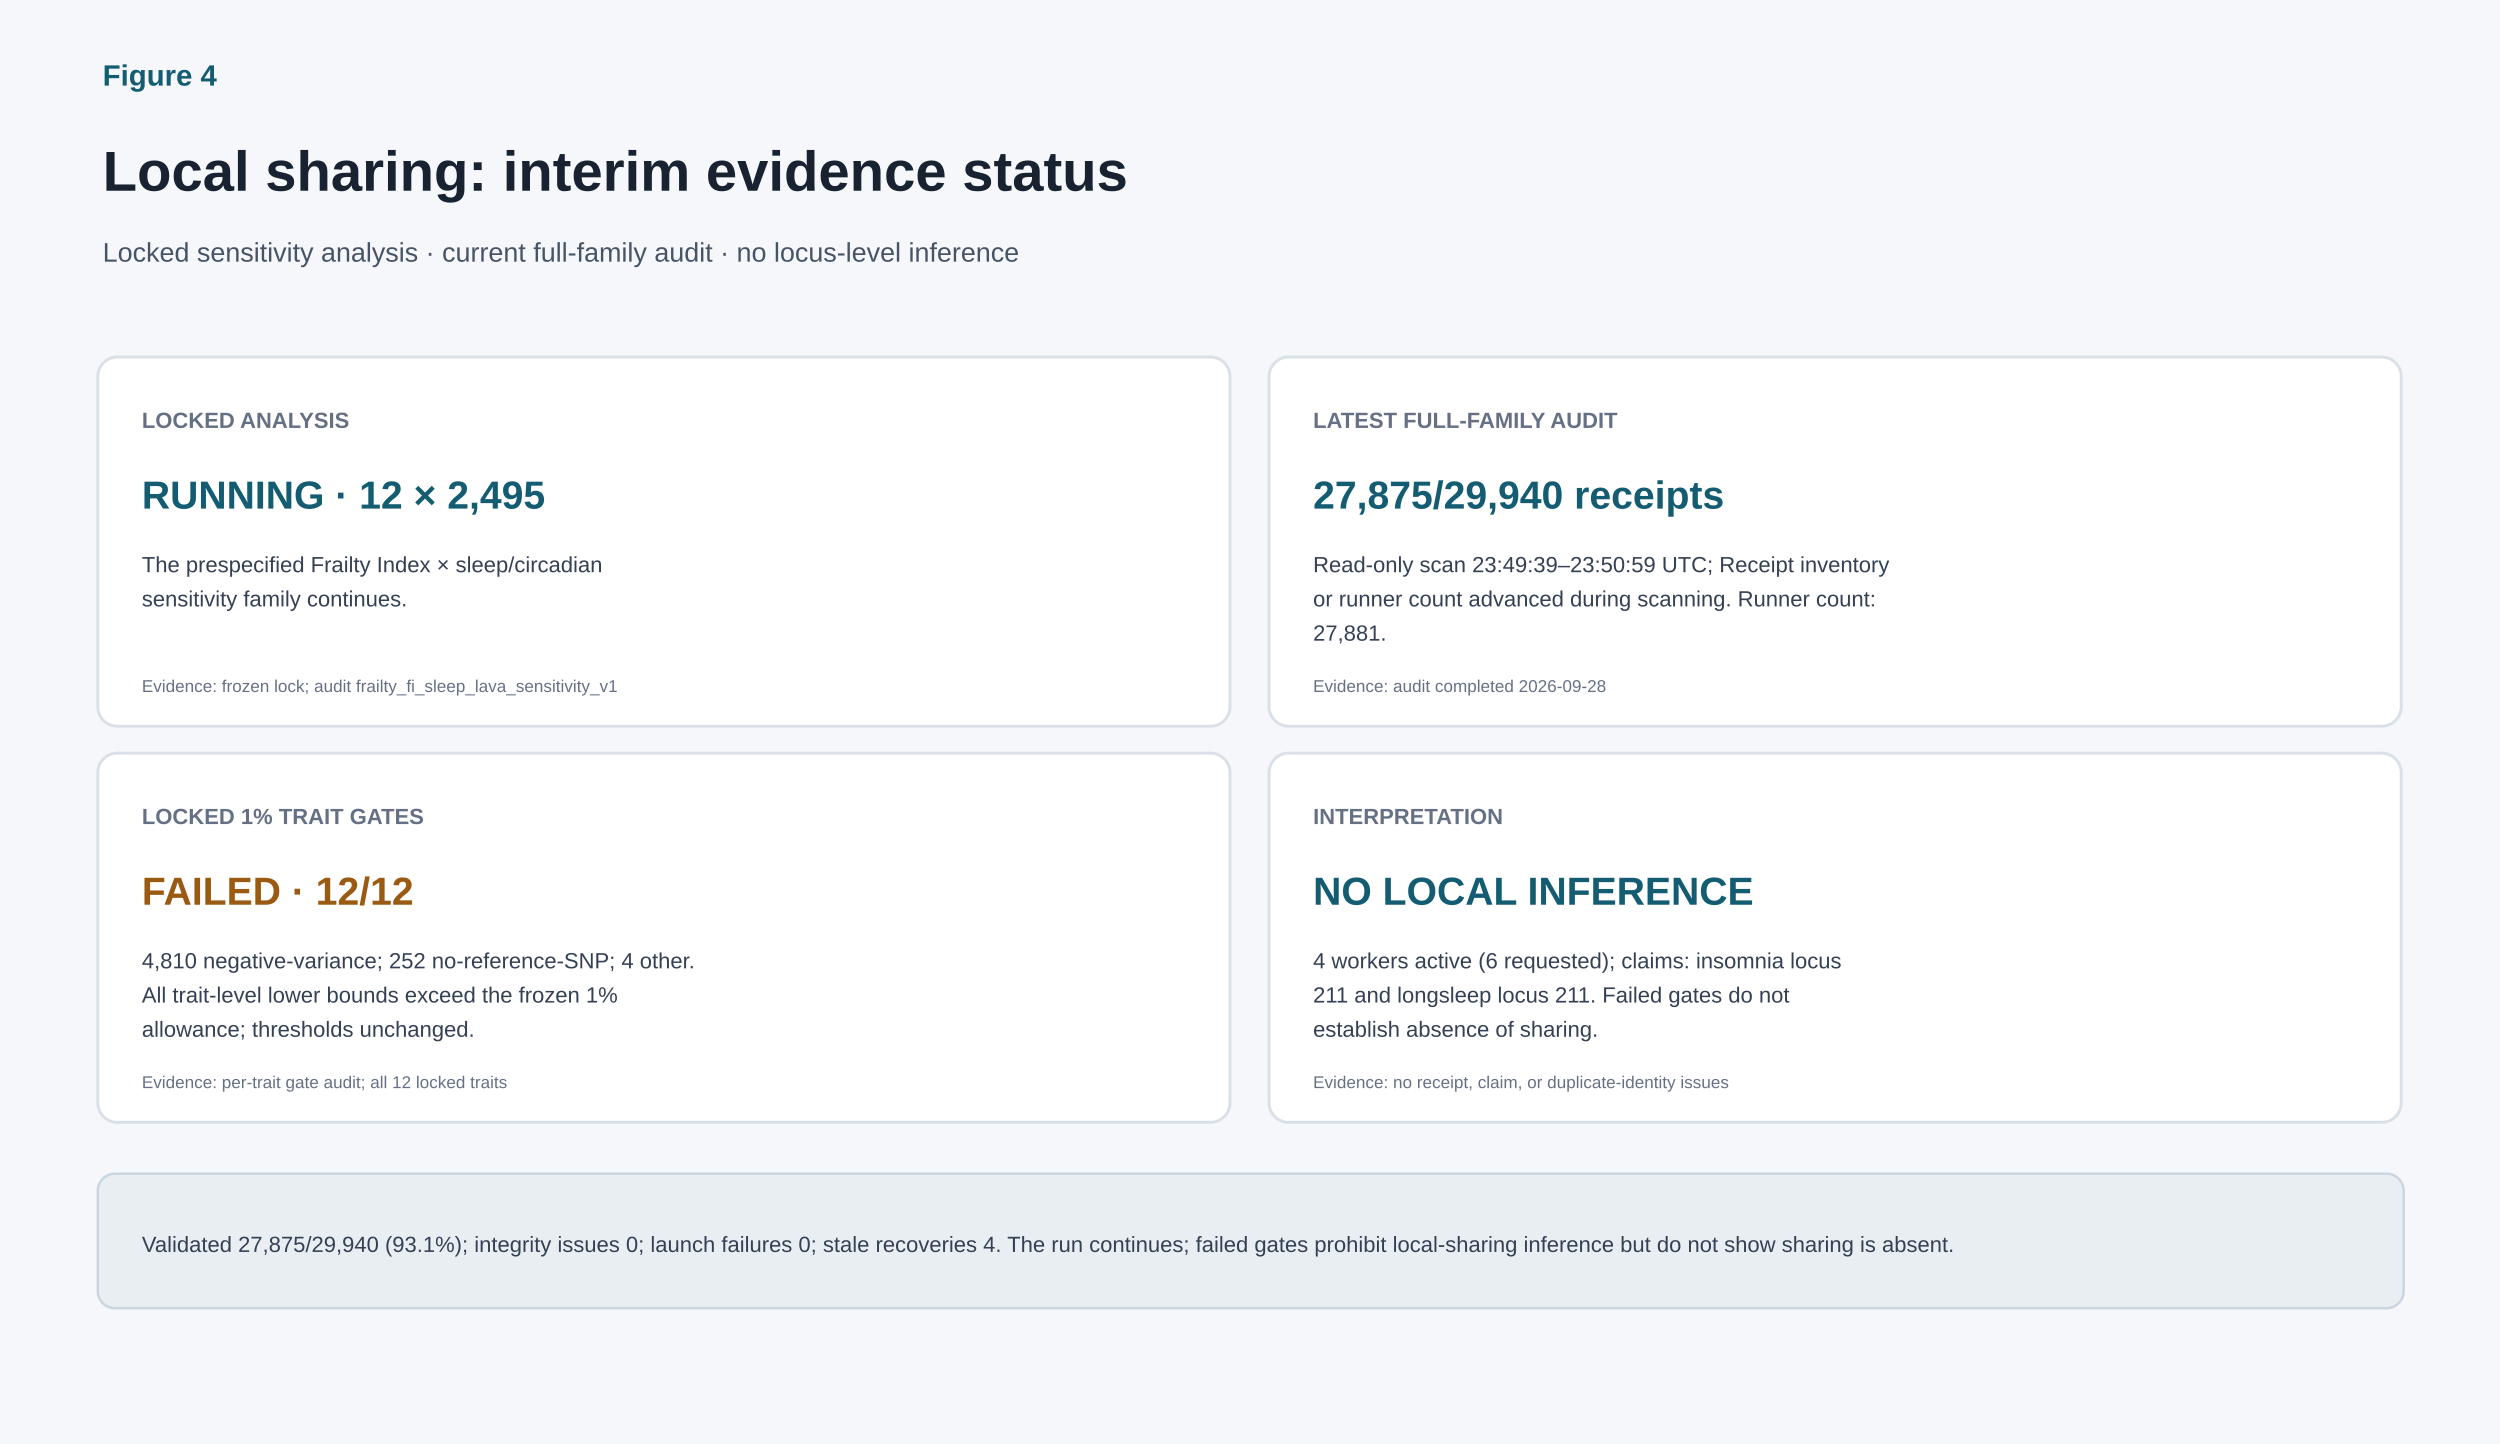
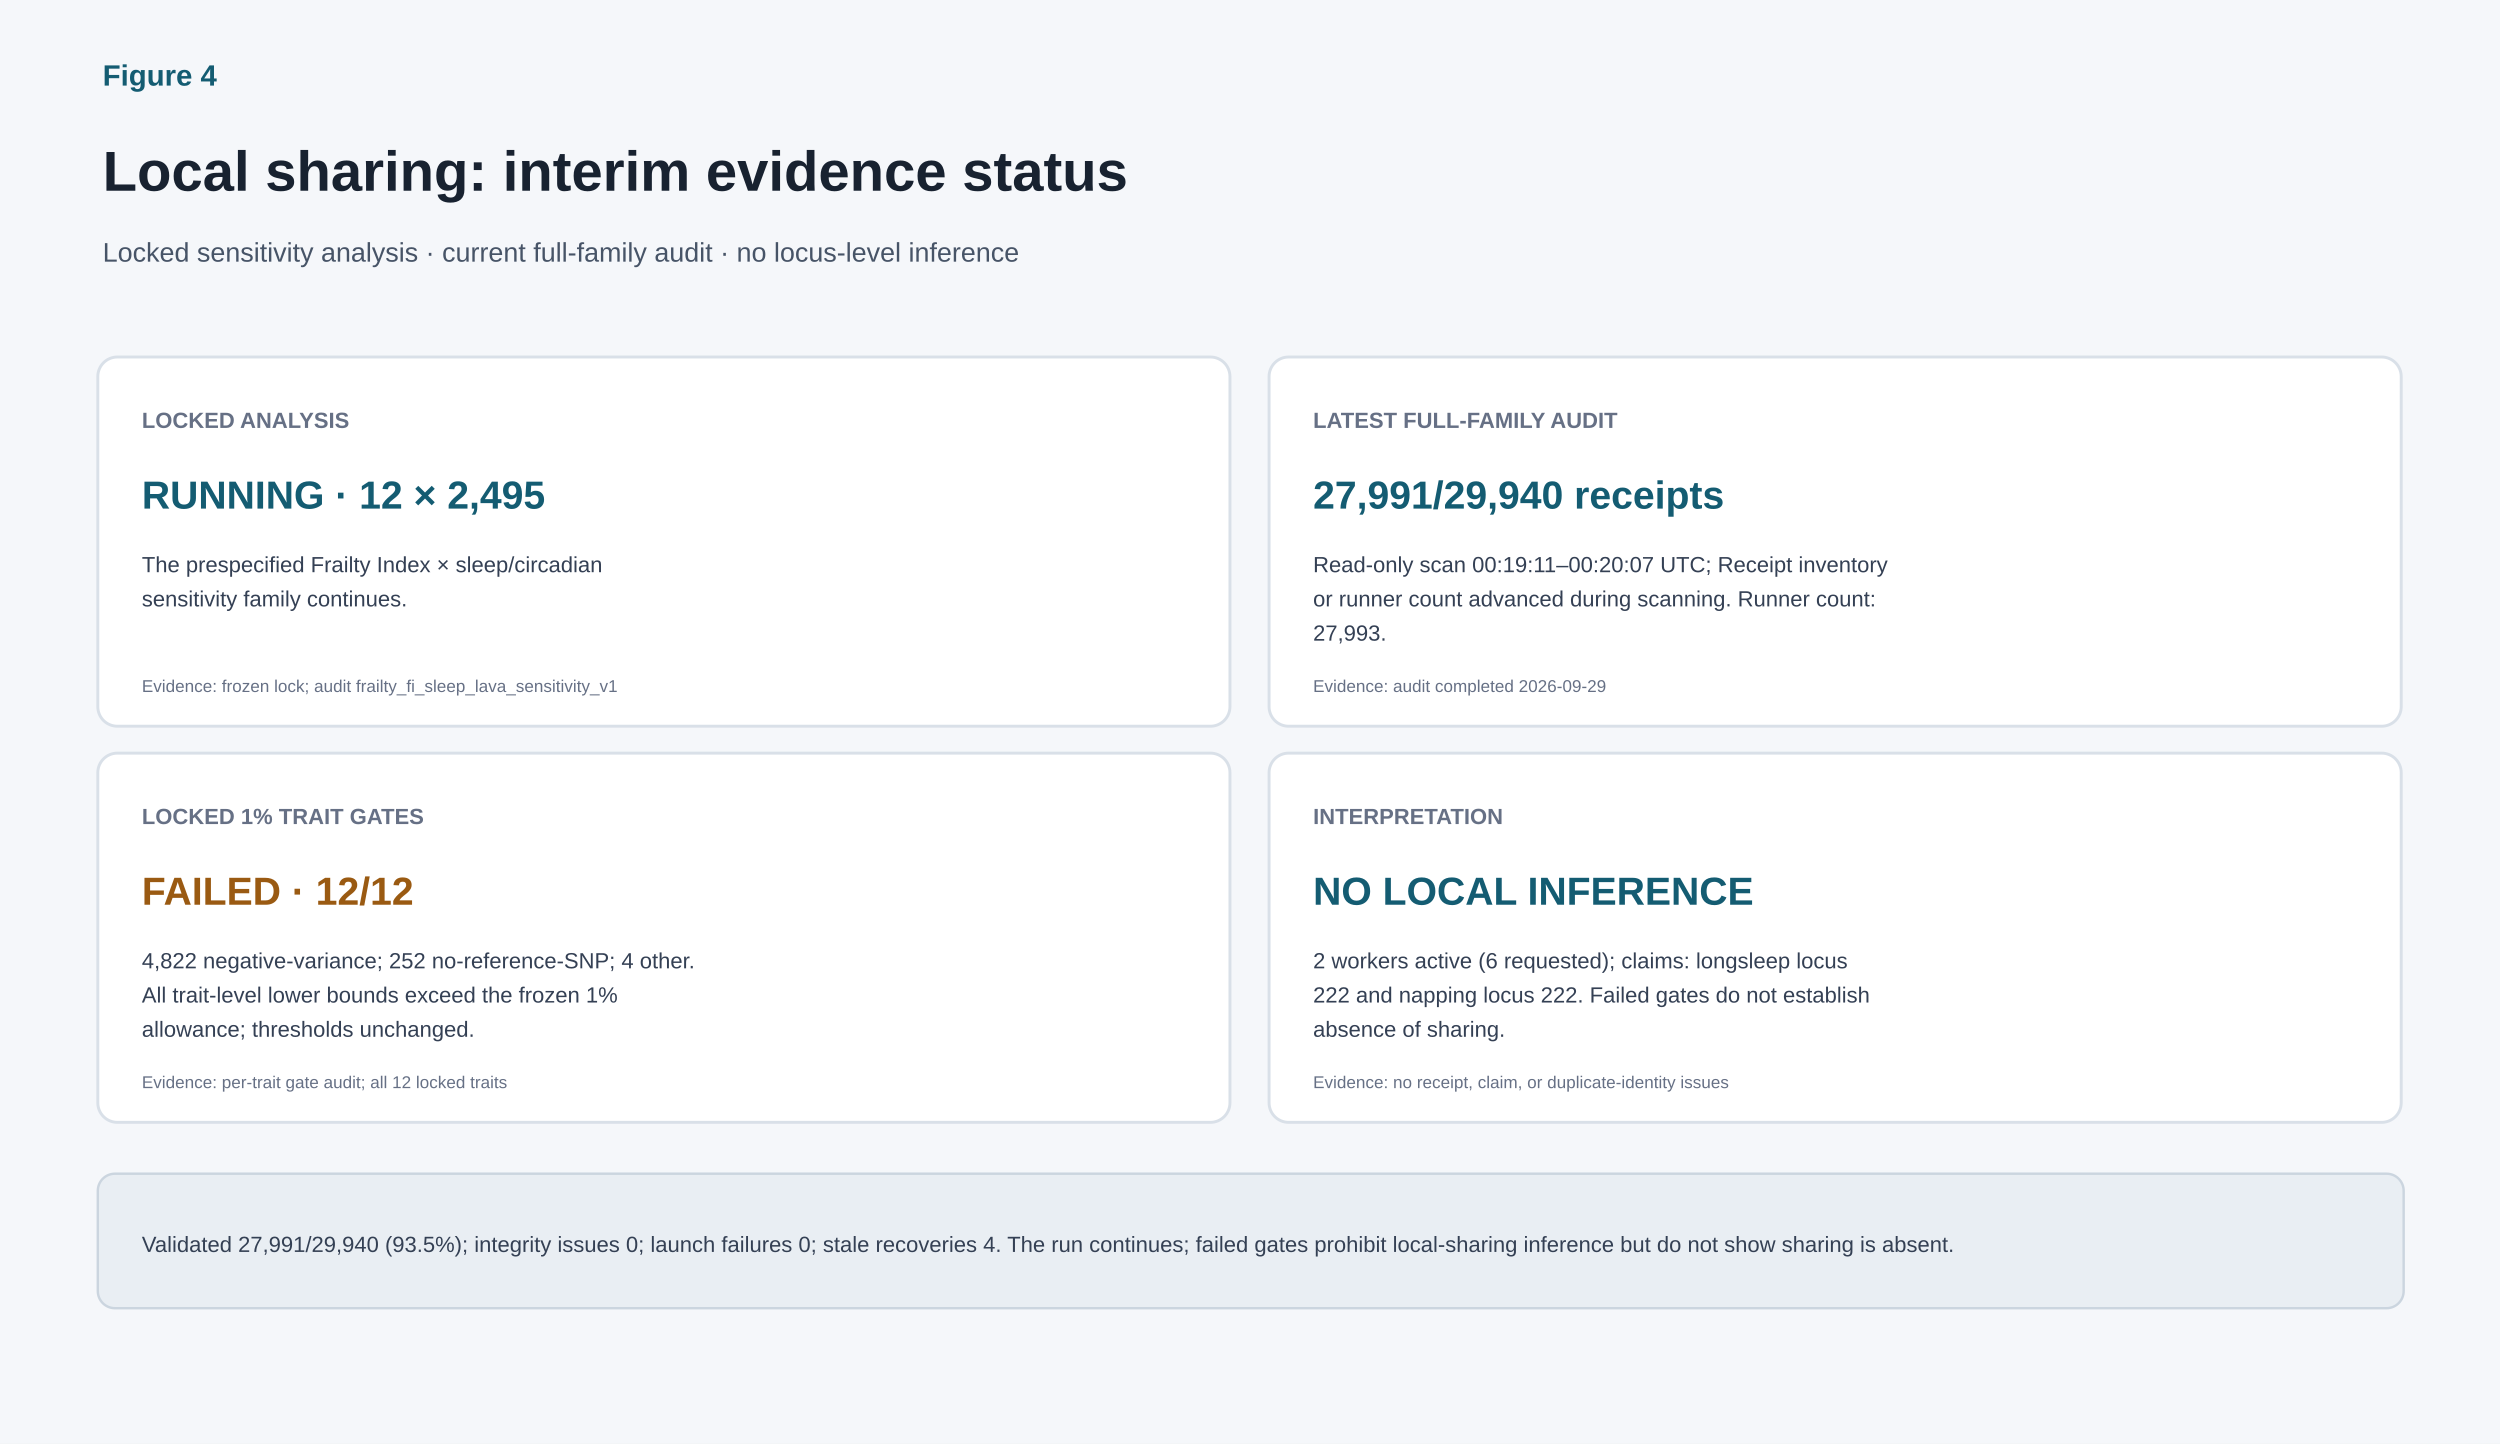
<svg xmlns="http://www.w3.org/2000/svg" width="1022.4pt" height="590.4pt" viewBox="0 0 1022.4 590.4">
  <rect width="1022.4" height="590.4" fill="#F5F7FA" />
  <text x="42" y="35" font-family="Arial, Helvetica, sans-serif" font-size="12" font-weight="bold" fill="#145C72" text-anchor="start">Figure 4</text>
  <text x="42" y="78" font-family="Arial, Helvetica, sans-serif" font-size="23" font-weight="bold" fill="#182230" text-anchor="start">Local sharing: interim evidence status</text>
  <text x="42" y="107" font-family="Arial, Helvetica, sans-serif" font-size="11" font-weight="normal" fill="#475467" text-anchor="start">Locked sensitivity analysis · current full-family audit · no locus-level inference</text>
  <rect x="40" y="146" width="463" height="151" rx="8" fill="#FFFFFF" stroke="#D9E0E8" stroke-width="1.2" />
  <text x="58" y="175" font-family="Arial, Helvetica, sans-serif" font-size="9" font-weight="bold" fill="#667085" text-anchor="start">LOCKED ANALYSIS</text>
  <text x="58" y="208" font-family="Arial, Helvetica, sans-serif" font-size="16" font-weight="bold" fill="#145C72" text-anchor="start">RUNNING · 12 × 2,495</text>
  <text x="58" y="234" font-family="Arial, Helvetica, sans-serif" font-size="9" font-weight="normal" fill="#344054" text-anchor="start">The prespecified Frailty Index × sleep/circadian</text>
  <text x="58" y="248" font-family="Arial, Helvetica, sans-serif" font-size="9" font-weight="normal" fill="#344054" text-anchor="start">sensitivity family continues.</text>
  <text x="58" y="283" font-family="Arial, Helvetica, sans-serif" font-size="7" font-weight="normal" fill="#667085" text-anchor="start">Evidence: frozen lock; audit frailty_fi_sleep_lava_sensitivity_v1</text>
  <rect x="519" y="146" width="463" height="151" rx="8" fill="#FFFFFF" stroke="#D9E0E8" stroke-width="1.2" />
  <text x="537" y="175" font-family="Arial, Helvetica, sans-serif" font-size="9" font-weight="bold" fill="#667085" text-anchor="start">LATEST FULL-FAMILY AUDIT</text>
-   <text x="537" y="208" font-family="Arial, Helvetica, sans-serif" font-size="16" font-weight="bold" fill="#145C72" text-anchor="start">27,875/29,940 receipts</text>
-   <text x="537" y="234" font-family="Arial, Helvetica, sans-serif" font-size="9" font-weight="normal" fill="#344054" text-anchor="start">Read-only scan 23:49:39–23:50:59 UTC; Receipt inventory</text>
+   <text x="537" y="208" font-family="Arial, Helvetica, sans-serif" font-size="16" font-weight="bold" fill="#145C72" text-anchor="start">27,991/29,940 receipts</text>
+   <text x="537" y="234" font-family="Arial, Helvetica, sans-serif" font-size="9" font-weight="normal" fill="#344054" text-anchor="start">Read-only scan 00:19:11–00:20:07 UTC; Receipt inventory</text>
  <text x="537" y="248" font-family="Arial, Helvetica, sans-serif" font-size="9" font-weight="normal" fill="#344054" text-anchor="start">or runner count advanced during scanning. Runner count:</text>
-   <text x="537" y="262" font-family="Arial, Helvetica, sans-serif" font-size="9" font-weight="normal" fill="#344054" text-anchor="start">27,881.</text>
-   <text x="537" y="283" font-family="Arial, Helvetica, sans-serif" font-size="7" font-weight="normal" fill="#667085" text-anchor="start">Evidence: audit completed 2026-09-28</text>
+   <text x="537" y="262" font-family="Arial, Helvetica, sans-serif" font-size="9" font-weight="normal" fill="#344054" text-anchor="start">27,993.</text>
+   <text x="537" y="283" font-family="Arial, Helvetica, sans-serif" font-size="7" font-weight="normal" fill="#667085" text-anchor="start">Evidence: audit completed 2026-09-29</text>
  <rect x="40" y="308" width="463" height="151" rx="8" fill="#FFFFFF" stroke="#D9E0E8" stroke-width="1.2" />
  <text x="58" y="337" font-family="Arial, Helvetica, sans-serif" font-size="9" font-weight="bold" fill="#667085" text-anchor="start">LOCKED 1% TRAIT GATES</text>
  <text x="58" y="370" font-family="Arial, Helvetica, sans-serif" font-size="16" font-weight="bold" fill="#9A5A12" text-anchor="start">FAILED · 12/12</text>
-   <text x="58" y="396" font-family="Arial, Helvetica, sans-serif" font-size="9" font-weight="normal" fill="#344054" text-anchor="start">4,810 negative-variance; 252 no-reference-SNP; 4 other.</text>
+   <text x="58" y="396" font-family="Arial, Helvetica, sans-serif" font-size="9" font-weight="normal" fill="#344054" text-anchor="start">4,822 negative-variance; 252 no-reference-SNP; 4 other.</text>
  <text x="58" y="410" font-family="Arial, Helvetica, sans-serif" font-size="9" font-weight="normal" fill="#344054" text-anchor="start">All trait-level lower bounds exceed the frozen 1%</text>
  <text x="58" y="424" font-family="Arial, Helvetica, sans-serif" font-size="9" font-weight="normal" fill="#344054" text-anchor="start">allowance; thresholds unchanged.</text>
  <text x="58" y="445" font-family="Arial, Helvetica, sans-serif" font-size="7" font-weight="normal" fill="#667085" text-anchor="start">Evidence: per-trait gate audit; all 12 locked traits</text>
  <rect x="519" y="308" width="463" height="151" rx="8" fill="#FFFFFF" stroke="#D9E0E8" stroke-width="1.2" />
  <text x="537" y="337" font-family="Arial, Helvetica, sans-serif" font-size="9" font-weight="bold" fill="#667085" text-anchor="start">INTERPRETATION</text>
  <text x="537" y="370" font-family="Arial, Helvetica, sans-serif" font-size="16" font-weight="bold" fill="#145C72" text-anchor="start">NO LOCAL INFERENCE</text>
-   <text x="537" y="396" font-family="Arial, Helvetica, sans-serif" font-size="9" font-weight="normal" fill="#344054" text-anchor="start">4 workers active (6 requested); claims: insomnia locus</text>
-   <text x="537" y="410" font-family="Arial, Helvetica, sans-serif" font-size="9" font-weight="normal" fill="#344054" text-anchor="start">211 and longsleep locus 211. Failed gates do not</text>
-   <text x="537" y="424" font-family="Arial, Helvetica, sans-serif" font-size="9" font-weight="normal" fill="#344054" text-anchor="start">establish absence of sharing.</text>
+   <text x="537" y="396" font-family="Arial, Helvetica, sans-serif" font-size="9" font-weight="normal" fill="#344054" text-anchor="start">2 workers active (6 requested); claims: longsleep locus</text>
+   <text x="537" y="410" font-family="Arial, Helvetica, sans-serif" font-size="9" font-weight="normal" fill="#344054" text-anchor="start">222 and napping locus 222. Failed gates do not establish</text>
+   <text x="537" y="424" font-family="Arial, Helvetica, sans-serif" font-size="9" font-weight="normal" fill="#344054" text-anchor="start">absence of sharing.</text>
  <text x="537" y="445" font-family="Arial, Helvetica, sans-serif" font-size="7" font-weight="normal" fill="#667085" text-anchor="start">Evidence: no receipt, claim, or duplicate-identity issues</text>
  <rect x="40" y="480" width="943" height="55" rx="7" fill="#E9EEF3" stroke="#CBD5DF" stroke-width="1" />
-   <text x="58" y="512" font-family="Arial, Helvetica, sans-serif" font-size="9" font-weight="normal" fill="#344054" text-anchor="start">Validated 27,875/29,940 (93.1%); integrity issues 0; launch failures 0; stale recoveries 4. The run continues; failed gates prohibit local-sharing inference but do not show sharing is absent.</text>
+   <text x="58" y="512" font-family="Arial, Helvetica, sans-serif" font-size="9" font-weight="normal" fill="#344054" text-anchor="start">Validated 27,991/29,940 (93.5%); integrity issues 0; launch failures 0; stale recoveries 4. The run continues; failed gates prohibit local-sharing inference but do not show sharing is absent.</text>
</svg>
